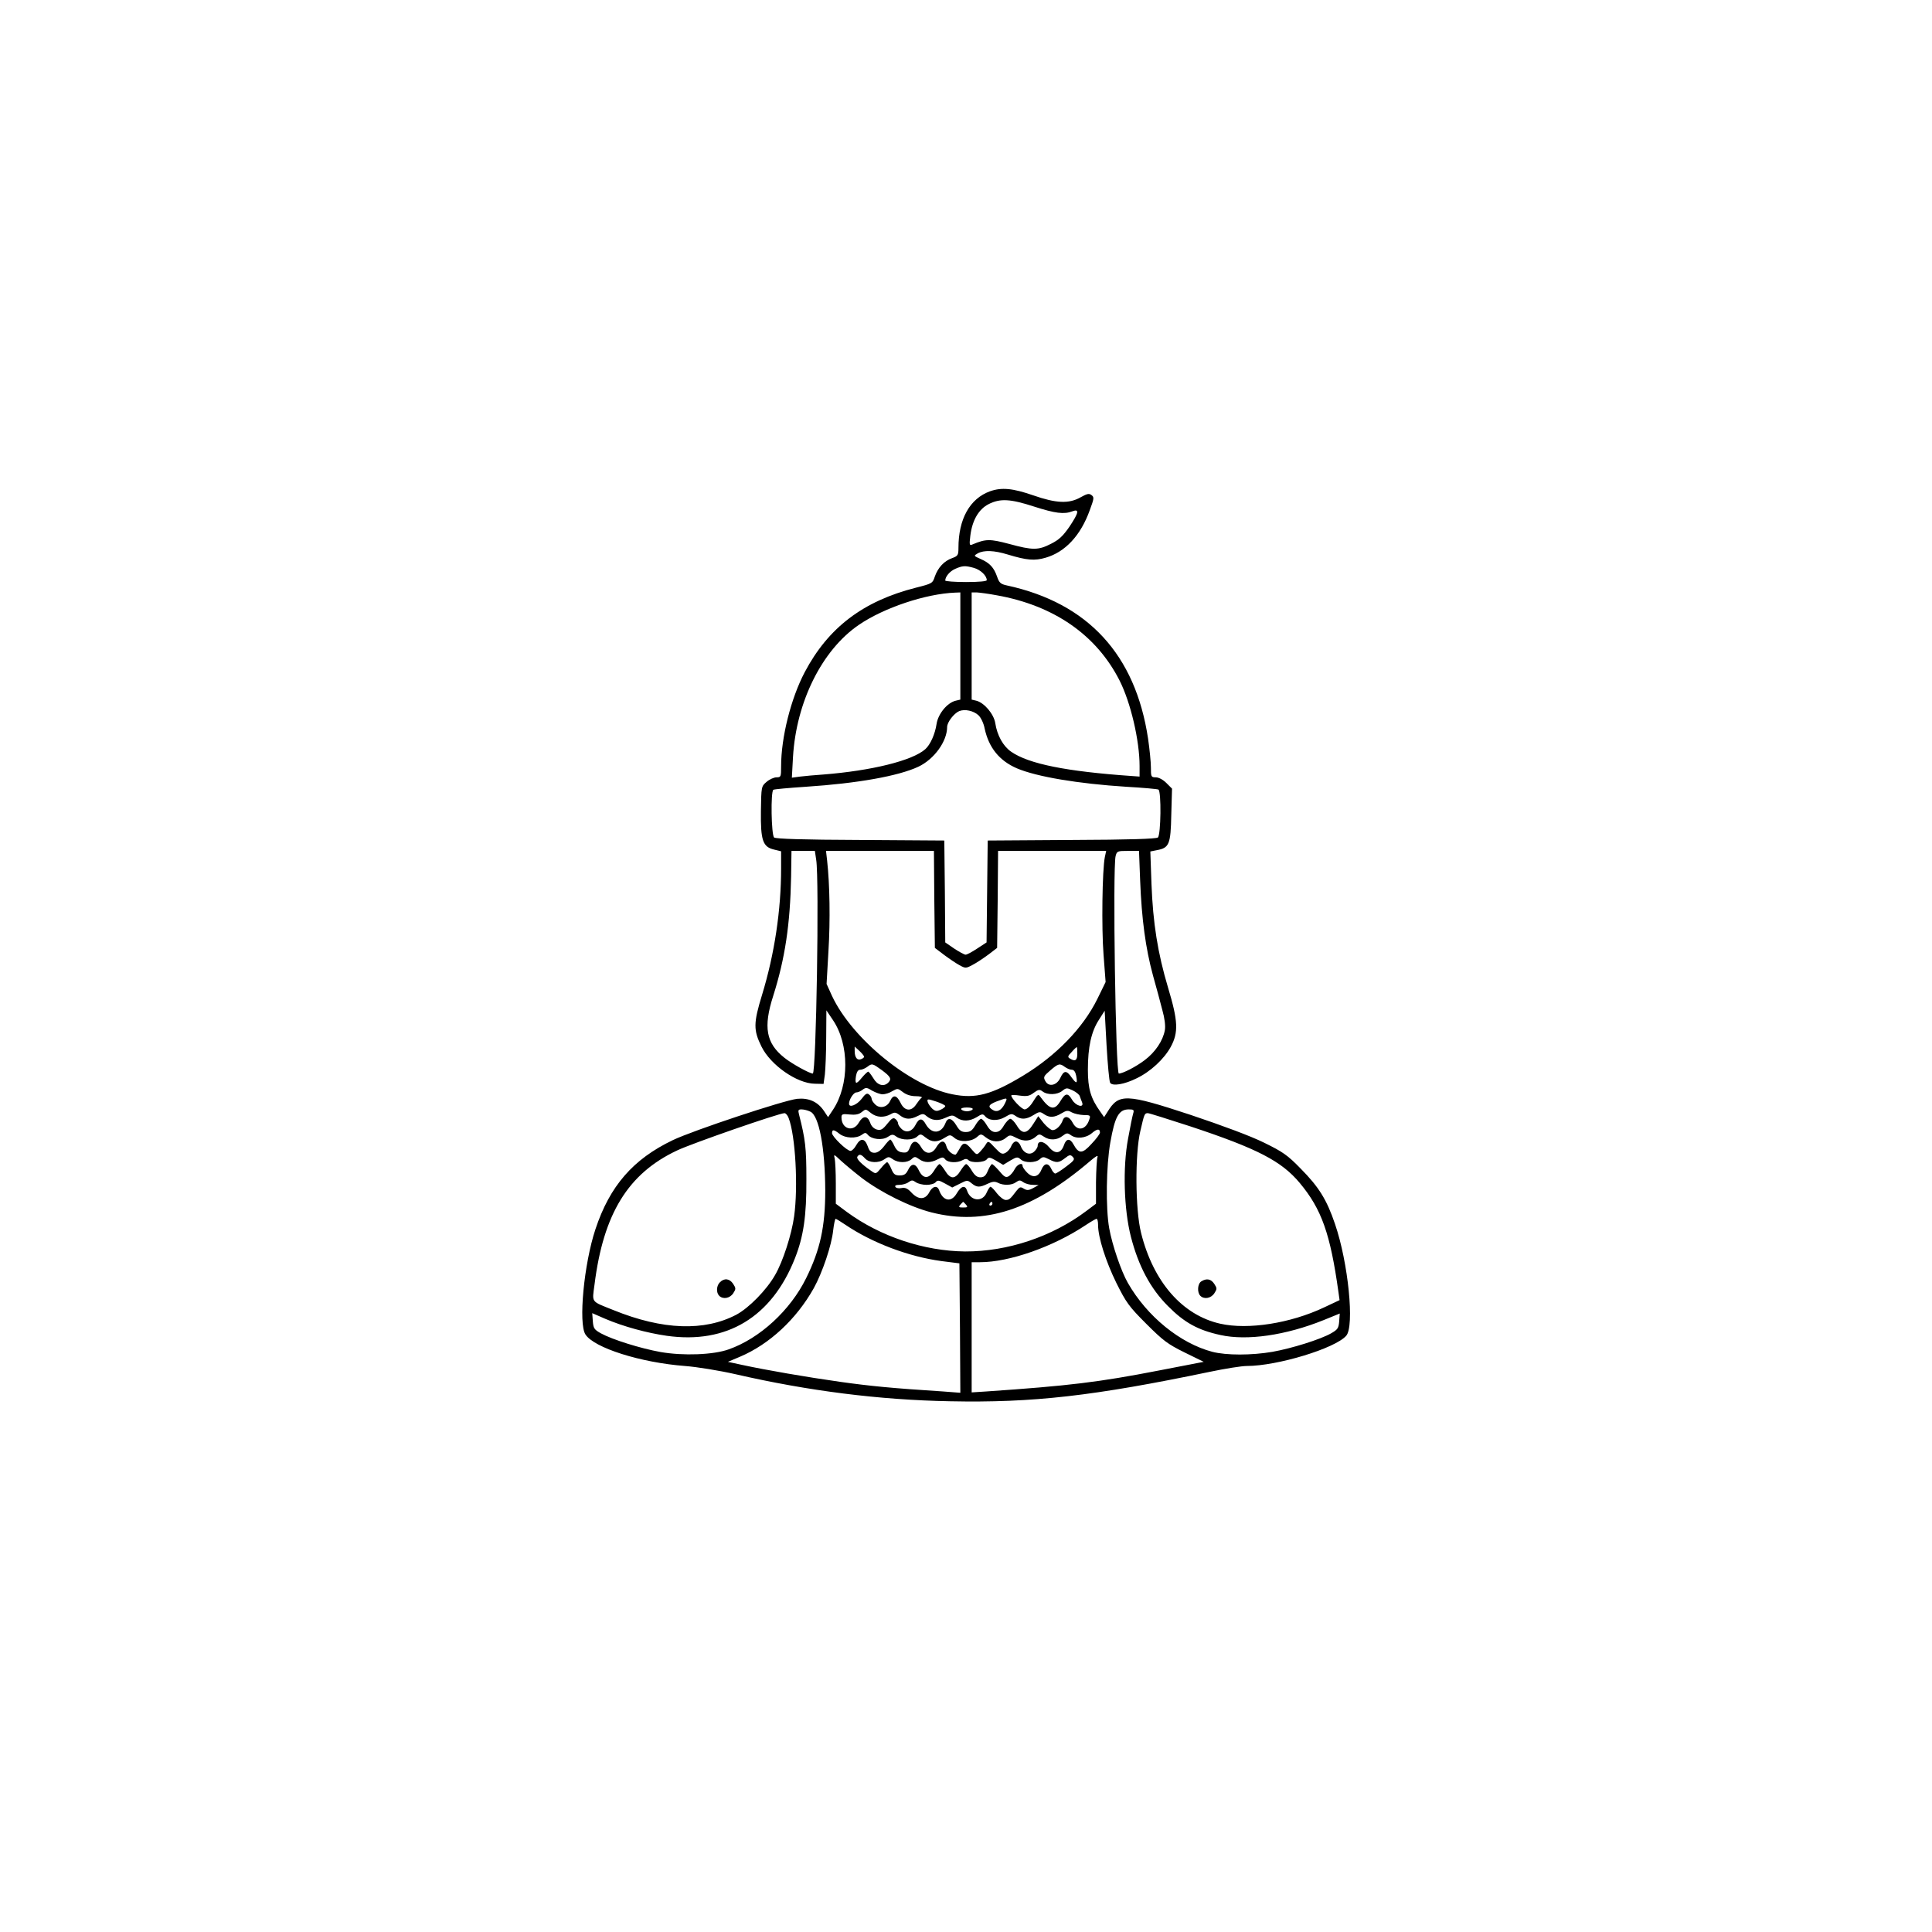
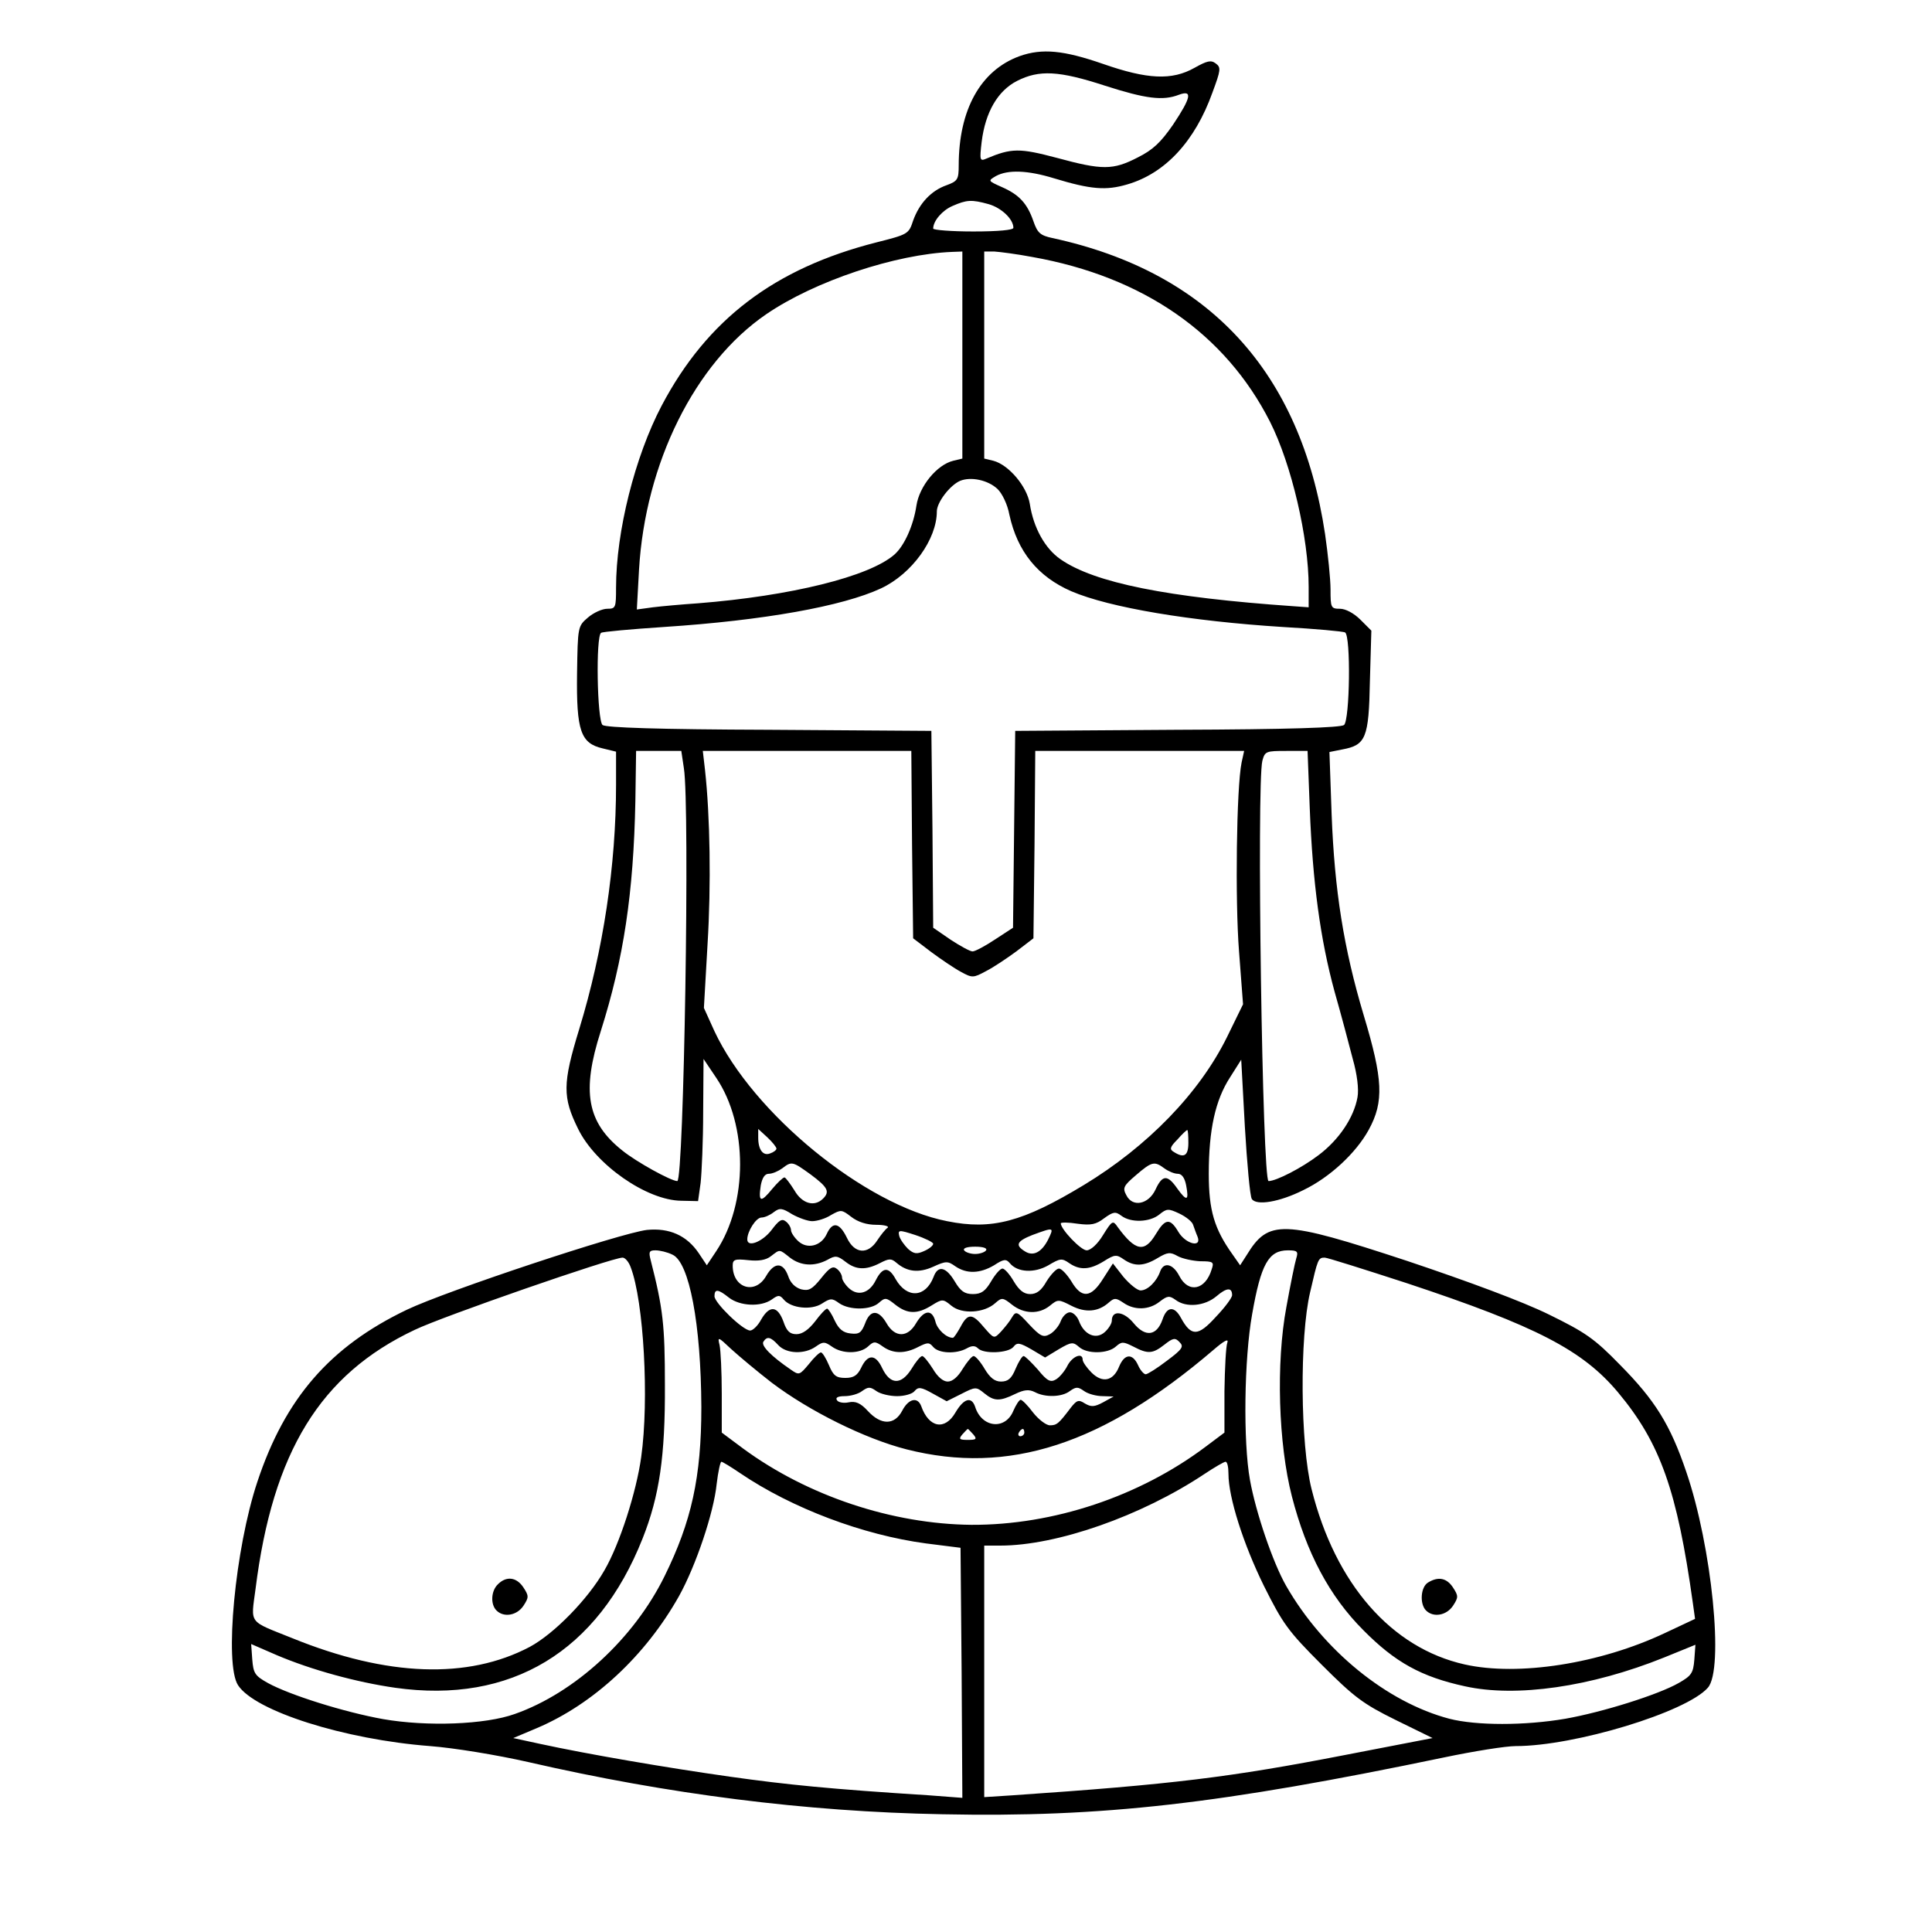
- <svg xmlns="http://www.w3.org/2000/svg" version="1.0" width="1024pt" height="1024pt" viewBox="0 0 1024 1024" preserveAspectRatio="xMidYMid meet">
+ <svg xmlns="http://www.w3.org/2000/svg" version="1.0" width="1024pt" height="1024pt" viewBox="245 245 530 530" preserveAspectRatio="xMidYMid meet">
  <g transform="translate(0,1024) scale(0.1,-0.1)" fill="currentColor" stroke="none">
    <path d="M5247 7636 c-107 -39 -167 -147 -167 -300 0 -38 -3 -43 -33 -54 -43 -15 -75 -50 -92 -97 -12 -37 -14 -38 -101 -60 -279 -71 -464 -211 -589 -448 -73 -139 -125 -345 -125 -499 0 -55 -1 -58 -24 -58 -14 0 -38 -11 -53 -24 -28 -24 -28 -25 -30 -154 -2 -157 10 -191 70 -205 l37 -9 0 -91 c0 -221 -35 -454 -101 -670 -46 -150 -46 -187 -3 -274 48 -98 188 -196 283 -197 l46 -1 7 50 c3 28 7 115 7 195 l1 145 35 -52 c87 -129 87 -344 0 -475 l-26 -39 -22 33 c-33 49 -81 70 -142 64 -71 -8 -550 -167 -659 -219 -211 -101 -334 -243 -410 -472 -61 -183 -91 -500 -53 -558 46 -71 292 -149 527 -167 65 -5 182 -24 270 -44 383 -88 759 -136 1135 -143 441 -9 762 28 1377 156 81 17 169 31 196 31 162 0 468 93 527 160 45 50 11 388 -59 592 -44 130 -86 197 -182 294 -70 72 -95 89 -195 138 -71 35 -219 90 -389 147 -343 113 -380 114 -440 16 l-18 -28 -21 30 c-50 70 -65 121 -65 221 0 121 18 202 58 264 l31 49 10 -184 c6 -101 14 -190 19 -198 12 -19 75 -9 141 24 73 35 145 102 180 166 42 77 39 138 -14 314 -55 184 -80 342 -88 551 l-6 171 35 7 c65 12 73 31 76 187 l4 139 -30 30 c-18 18 -41 30 -56 30 -25 0 -26 3 -26 53 0 28 -7 97 -15 152 -67 446 -319 719 -748 812 -33 7 -41 14 -52 46 -17 49 -39 73 -87 94 -38 17 -38 17 -16 30 33 18 87 16 159 -6 102 -31 143 -34 201 -17 104 30 186 118 234 252 23 62 24 69 9 80 -13 10 -24 7 -58 -12 -62 -35 -129 -32 -252 11 -107 37 -166 43 -228 21z m234 -81 c112 -36 159 -42 203 -25 38 14 34 -7 -16 -82 -34 -49 -55 -69 -97 -90 -68 -35 -97 -35 -222 -1 -102 27 -124 27 -193 -2 -18 -8 -19 -5 -13 46 10 81 44 140 97 167 61 31 115 28 241 -13z m-319 -325 c35 -10 68 -41 68 -65 0 -6 -41 -10 -110 -10 -60 0 -110 4 -110 8 0 21 25 50 53 62 39 17 52 18 99 5z m-72 -414 l0 -284 -25 -6 c-45 -11 -93 -70 -101 -123 -8 -54 -33 -110 -60 -134 -69 -61 -286 -114 -539 -134 -44 -3 -100 -8 -124 -11 l-44 -6 6 109 c17 292 153 567 349 701 133 91 355 165 511 171 l27 1 0 -284z m192 269 c304 -54 529 -210 652 -452 59 -117 106 -318 106 -453 l0 -56 -42 3 c-345 24 -546 64 -639 129 -42 29 -74 86 -84 152 -8 48 -58 107 -100 118 l-25 6 0 284 0 284 28 0 c15 -1 62 -7 104 -15z m-96 -636 c13 -12 28 -43 33 -71 22 -101 78 -170 170 -210 105 -45 327 -82 580 -98 89 -5 166 -12 171 -15 16 -10 13 -240 -3 -254 -10 -7 -150 -12 -458 -13 l-444 -3 -3 -270 -3 -270 -49 -32 c-27 -18 -55 -33 -62 -33 -7 0 -34 15 -60 32 l-48 33 -2 270 -3 270 -444 3 c-308 1 -448 6 -458 13 -15 13 -19 244 -4 253 4 3 82 10 172 16 275 18 491 57 596 106 85 40 153 135 153 211 0 25 36 72 64 84 30 12 76 2 102 -22z m-860 -766 c17 -103 0 -1133 -18 -1133 -17 0 -113 53 -151 84 -97 77 -112 162 -59 327 63 199 90 379 95 632 l2 137 62 0 62 0 7 -47z m626 -210 l3 -257 50 -38 c27 -20 64 -45 81 -54 31 -17 34 -17 69 2 20 10 57 35 83 54 l47 36 3 257 2 257 286 0 287 0 -7 -32 c-14 -69 -18 -378 -7 -518 l11 -145 -44 -90 c-76 -154 -218 -300 -393 -406 -167 -101 -252 -124 -375 -99 -225 44 -532 295 -638 521 l-29 64 10 175 c10 162 7 351 -7 478 l-6 52 286 0 286 0 2 -257z m1091 100 c8 -205 29 -360 68 -503 18 -63 40 -146 50 -185 12 -42 17 -83 13 -105 -10 -56 -51 -117 -107 -159 -46 -35 -116 -71 -137 -71 -17 0 -33 1090 -17 1153 7 26 10 27 66 27 l58 0 6 -157z m-1463 -934 c0 -4 -8 -10 -17 -13 -19 -8 -33 9 -33 43 l0 24 25 -23 c14 -13 25 -27 25 -31z m1130 16 c0 -36 -12 -43 -40 -25 -12 7 -11 13 10 34 13 15 25 26 27 26 2 0 3 -16 3 -35z m-1036 -87 c47 -35 53 -47 34 -66 -24 -24 -58 -14 -79 23 -12 19 -24 35 -27 35 -4 0 -19 -14 -34 -32 -31 -38 -38 -36 -31 10 4 21 11 32 22 32 10 0 26 7 37 15 26 20 28 19 78 -17z m970 17 c11 -8 27 -15 37 -15 11 0 19 -11 23 -32 8 -42 2 -45 -24 -9 -27 39 -41 39 -60 -2 -19 -41 -63 -50 -80 -16 -11 20 -8 26 26 55 44 38 51 39 78 19z m-966 -145 c13 0 37 7 52 17 27 15 29 15 55 -5 18 -14 42 -22 69 -22 22 0 36 -4 31 -8 -6 -4 -18 -19 -28 -34 -26 -41 -63 -38 -84 7 -20 41 -39 45 -55 10 -15 -33 -53 -43 -78 -20 -11 10 -20 24 -20 30 0 7 -6 18 -14 24 -11 9 -19 4 -40 -24 -25 -32 -66 -48 -66 -25 0 22 24 60 39 60 9 0 24 7 34 15 16 12 23 11 50 -6 18 -10 43 -19 55 -19z m1045 -10 c3 -8 8 -23 12 -32 13 -32 -32 -21 -52 12 -23 39 -36 38 -62 -5 -31 -52 -56 -48 -105 19 -13 19 -15 18 -40 -22 -15 -25 -34 -42 -45 -42 -16 0 -71 58 -71 74 0 3 21 3 46 -1 37 -5 51 -2 73 15 25 18 31 19 47 7 26 -20 78 -18 104 3 21 17 25 17 55 3 19 -9 36 -23 38 -31z m-713 -52 c0 -5 -11 -14 -25 -20 -20 -9 -28 -8 -44 6 -10 10 -21 25 -24 35 -4 17 -2 18 44 3 27 -9 49 -20 49 -24z m315 11 c-18 -35 -41 -46 -63 -32 -28 17 -23 28 20 45 60 22 60 22 43 -13z m-170 -29 c-3 -5 -17 -10 -30 -10 -13 0 -27 5 -30 10 -4 6 8 10 30 10 22 0 34 -4 30 -10z m-860 -12 c46 -21 78 -190 79 -418 0 -192 -27 -314 -101 -464 -84 -171 -246 -320 -411 -378 -81 -29 -240 -35 -361 -14 -106 19 -256 66 -316 99 -36 20 -40 27 -43 65 l-3 42 69 -30 c96 -41 221 -75 326 -90 318 -45 556 99 679 410 46 116 62 226 61 420 0 165 -5 210 -39 343 -6 23 -4 27 13 27 12 0 33 -5 47 -12z m322 -8 c30 -23 67 -25 103 -6 21 12 27 12 49 -5 29 -23 56 -24 95 -4 25 13 31 13 45 1 29 -25 61 -29 101 -11 35 16 40 16 61 1 31 -21 67 -20 106 3 26 17 33 18 43 6 21 -26 68 -28 106 -6 32 19 37 20 57 6 29 -20 56 -19 95 5 30 19 35 19 55 5 29 -20 55 -19 93 4 27 16 34 17 55 5 13 -7 41 -13 62 -14 35 0 38 -2 31 -22 -17 -57 -64 -67 -89 -18 -17 33 -42 39 -52 13 -10 -29 -35 -53 -54 -53 -9 0 -30 17 -47 37 l-29 37 -27 -42 c-33 -53 -59 -55 -87 -7 -12 19 -27 35 -34 35 -7 0 -22 -16 -34 -35 -14 -25 -27 -35 -45 -35 -17 0 -30 10 -45 35 -11 19 -25 35 -31 35 -6 0 -20 -16 -31 -35 -16 -27 -27 -35 -50 -35 -23 0 -34 8 -50 35 -24 40 -46 45 -58 12 -22 -57 -73 -60 -104 -6 -19 35 -36 34 -55 -4 -17 -34 -48 -44 -73 -21 -10 9 -19 23 -19 29 0 7 -6 18 -14 24 -11 9 -20 4 -43 -25 -25 -31 -34 -36 -55 -31 -17 5 -30 18 -36 37 -14 38 -38 38 -60 0 -30 -53 -92 -34 -92 28 0 17 6 19 43 15 28 -3 48 0 62 11 25 19 22 20 52 -4z m1389 -2 c-4 -13 -16 -72 -27 -133 -29 -154 -22 -376 15 -520 40 -155 103 -274 196 -367 87 -88 159 -128 279 -154 140 -31 345 -2 546 79 l86 35 -3 -41 c-3 -37 -8 -44 -43 -64 -56 -32 -209 -80 -311 -98 -111 -19 -244 -19 -318 0 -171 45 -346 187 -448 365 -36 63 -83 201 -99 290 -19 105 -16 333 6 455 24 137 45 175 98 175 26 0 29 -3 23 -22z m-1826 -24 c36 -93 51 -364 29 -521 -13 -95 -59 -239 -101 -311 -45 -79 -138 -174 -205 -210 -169 -89 -390 -82 -651 24 -122 49 -114 37 -101 135 47 376 178 589 437 711 77 37 541 198 570 198 7 0 17 -12 22 -26z m2129 -44 c356 -118 483 -184 580 -300 116 -139 162 -270 205 -578 l6 -43 -83 -39 c-178 -84 -402 -119 -549 -86 -201 45 -355 221 -420 481 -31 123 -33 417 -4 540 21 91 22 95 40 95 7 0 108 -32 225 -70z m-479 -33 c0 -7 -20 -34 -45 -60 -48 -53 -67 -54 -95 -3 -18 34 -39 33 -51 -4 -16 -45 -47 -49 -79 -10 -27 33 -60 37 -60 7 0 -8 -9 -22 -19 -31 -24 -22 -57 -8 -71 30 -5 13 -16 24 -25 24 -9 0 -20 -11 -25 -24 -5 -14 -19 -30 -30 -36 -18 -10 -26 -6 -57 27 -33 36 -36 37 -47 19 -6 -11 -20 -28 -30 -39 -19 -20 -19 -20 -46 11 -33 40 -45 40 -65 2 -9 -16 -18 -30 -21 -30 -18 0 -43 23 -48 45 -9 34 -31 32 -53 -5 -23 -40 -58 -40 -81 0 -22 38 -45 38 -59 -1 -10 -25 -16 -30 -40 -27 -20 2 -32 12 -43 35 -8 18 -18 33 -21 33 -4 0 -19 -16 -33 -35 -18 -23 -35 -35 -51 -35 -18 0 -27 8 -36 35 -16 43 -38 45 -61 5 -9 -17 -23 -30 -30 -30 -20 0 -98 76 -98 94 0 21 10 20 40 -4 30 -23 87 -26 117 -5 18 13 22 13 33 0 20 -24 76 -30 105 -11 23 15 28 15 47 1 29 -20 87 -19 109 1 17 15 20 15 45 -5 33 -26 60 -27 100 -2 29 18 31 18 54 -1 29 -24 90 -20 120 7 18 16 21 16 46 -4 33 -26 74 -27 104 -3 22 18 24 18 59 0 39 -20 74 -17 103 9 15 13 19 13 40 -1 30 -21 70 -20 99 3 22 17 27 17 44 5 29 -22 80 -17 112 10 28 24 43 25 43 3z m-1263 -240 c103 -78 256 -154 370 -183 280 -71 538 13 842 273 29 25 42 32 38 20 -4 -10 -7 -70 -8 -133 l0 -114 -52 -39 c-181 -136 -417 -215 -642 -214 -217 2 -449 79 -626 209 l-59 44 0 107 c0 60 -3 119 -6 133 -6 24 -4 23 32 -11 22 -20 71 -61 111 -92z m18 103 c22 -24 72 -26 103 -4 20 14 24 14 44 0 29 -21 77 -20 99 0 16 15 20 15 41 0 28 -20 61 -20 97 -1 26 13 30 13 41 0 15 -18 63 -20 92 -4 14 8 23 8 31 0 16 -16 83 -13 97 4 10 13 17 12 50 -7 l37 -22 38 23 c34 20 39 20 55 6 22 -20 79 -19 101 1 16 14 20 14 48 0 40 -21 53 -20 85 5 24 19 30 20 42 7 12 -12 8 -19 -35 -51 -26 -20 -53 -37 -58 -37 -5 0 -15 11 -21 25 -15 33 -37 32 -52 -4 -16 -40 -46 -46 -76 -16 -13 13 -24 29 -24 35 0 21 -29 9 -42 -17 -7 -14 -21 -31 -31 -37 -15 -9 -24 -5 -50 27 -18 20 -35 37 -39 37 -4 0 -14 -16 -22 -35 -11 -27 -21 -35 -40 -35 -17 0 -30 10 -45 35 -11 19 -25 35 -30 35 -5 0 -18 -16 -30 -35 -13 -22 -28 -35 -41 -35 -13 0 -28 13 -41 35 -12 19 -25 35 -29 35 -5 0 -18 -16 -30 -36 -28 -44 -58 -43 -80 3 -18 39 -40 39 -58 0 -10 -20 -20 -27 -43 -27 -25 0 -33 6 -45 35 -8 19 -18 35 -22 35 -4 0 -19 -14 -33 -32 -26 -31 -27 -31 -50 -15 -54 37 -81 65 -75 76 10 16 20 14 41 -9z m326 -140 c20 0 42 6 48 14 10 12 18 11 50 -7 l38 -21 40 20 c39 20 41 20 63 2 27 -22 42 -23 85 -2 25 12 38 13 54 5 28 -15 74 -14 96 3 17 12 22 12 39 0 11 -8 34 -14 51 -14 l30 -1 -29 -16 c-24 -13 -33 -13 -50 -3 -17 11 -22 9 -38 -11 -34 -45 -39 -49 -58 -49 -10 0 -31 16 -46 35 -14 19 -30 35 -34 35 -4 0 -13 -14 -20 -30 -22 -54 -87 -47 -105 11 -10 29 -31 23 -54 -16 -29 -50 -73 -42 -94 18 -10 26 -35 20 -52 -13 -21 -40 -58 -40 -94 -1 -20 22 -34 28 -53 24 -14 -3 -29 0 -32 6 -5 7 3 11 21 11 16 0 38 6 48 14 17 12 22 12 39 0 11 -8 37 -14 57 -14z m209 -105 c11 -13 8 -15 -15 -15 -23 0 -26 2 -15 15 7 8 14 15 15 15 1 0 8 -7 15 -15z m140 5 c0 -5 -5 -10 -11 -10 -5 0 -7 5 -4 10 3 6 8 10 11 10 2 0 4 -4 4 -10z m-780 -111 c143 -97 338 -170 510 -193 l95 -12 3 -343 2 -343 -92 7 c-269 17 -389 29 -545 51 -177 25 -392 62 -521 90 l-74 16 64 27 c156 66 299 199 391 363 46 83 95 228 103 307 4 34 10 61 13 61 3 0 26 -14 51 -31z m1340 -2 c0 -65 41 -193 97 -307 52 -104 66 -124 158 -216 90 -90 114 -108 203 -152 l102 -50 -238 -46 c-319 -62 -476 -81 -914 -111 l-78 -5 0 345 0 345 44 0 c155 0 387 81 561 197 27 18 53 33 57 33 5 0 8 -15 8 -33z" />
    <path d="M3816 3444 c-19 -18 -21 -55 -4 -72 20 -20 56 -14 74 13 15 23 15 27 0 50 -19 29 -47 32 -70 9z" />
    <path d="M6368 3449 c-21 -12 -24 -59 -6 -77 20 -20 56 -14 74 13 15 23 15 27 0 50 -17 26 -40 31 -68 14z" />
  </g>
</svg>
